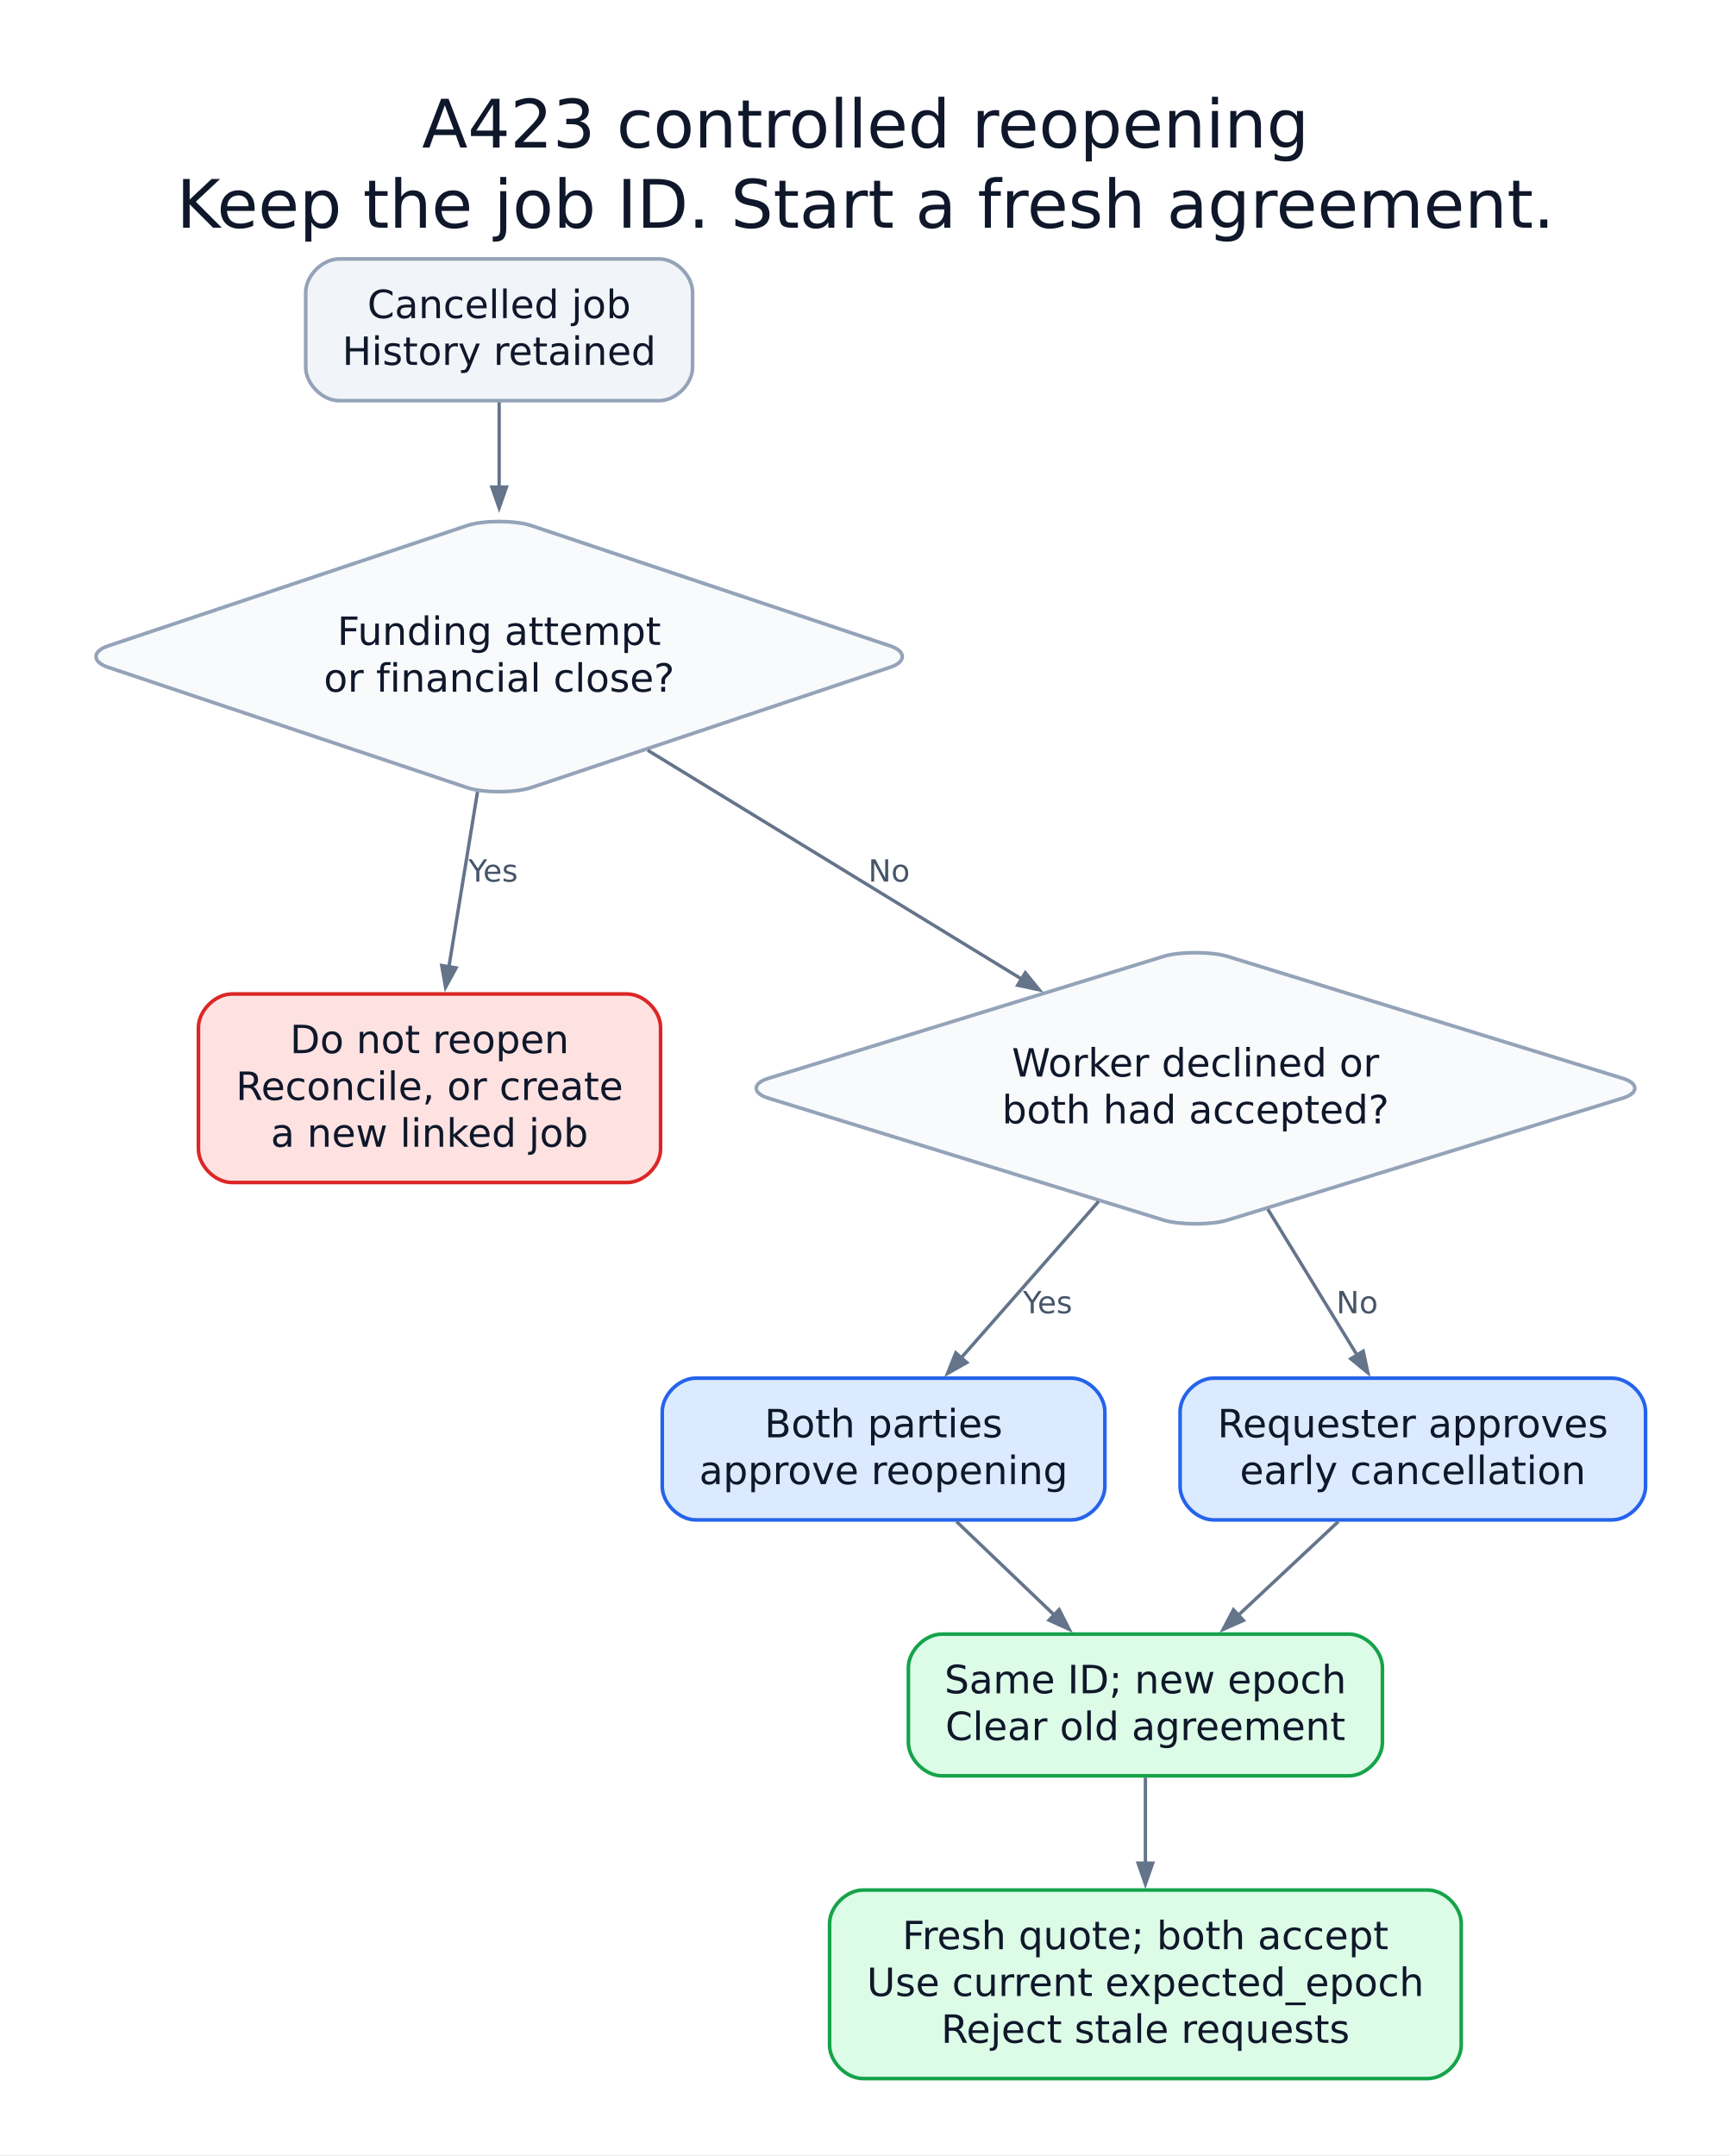
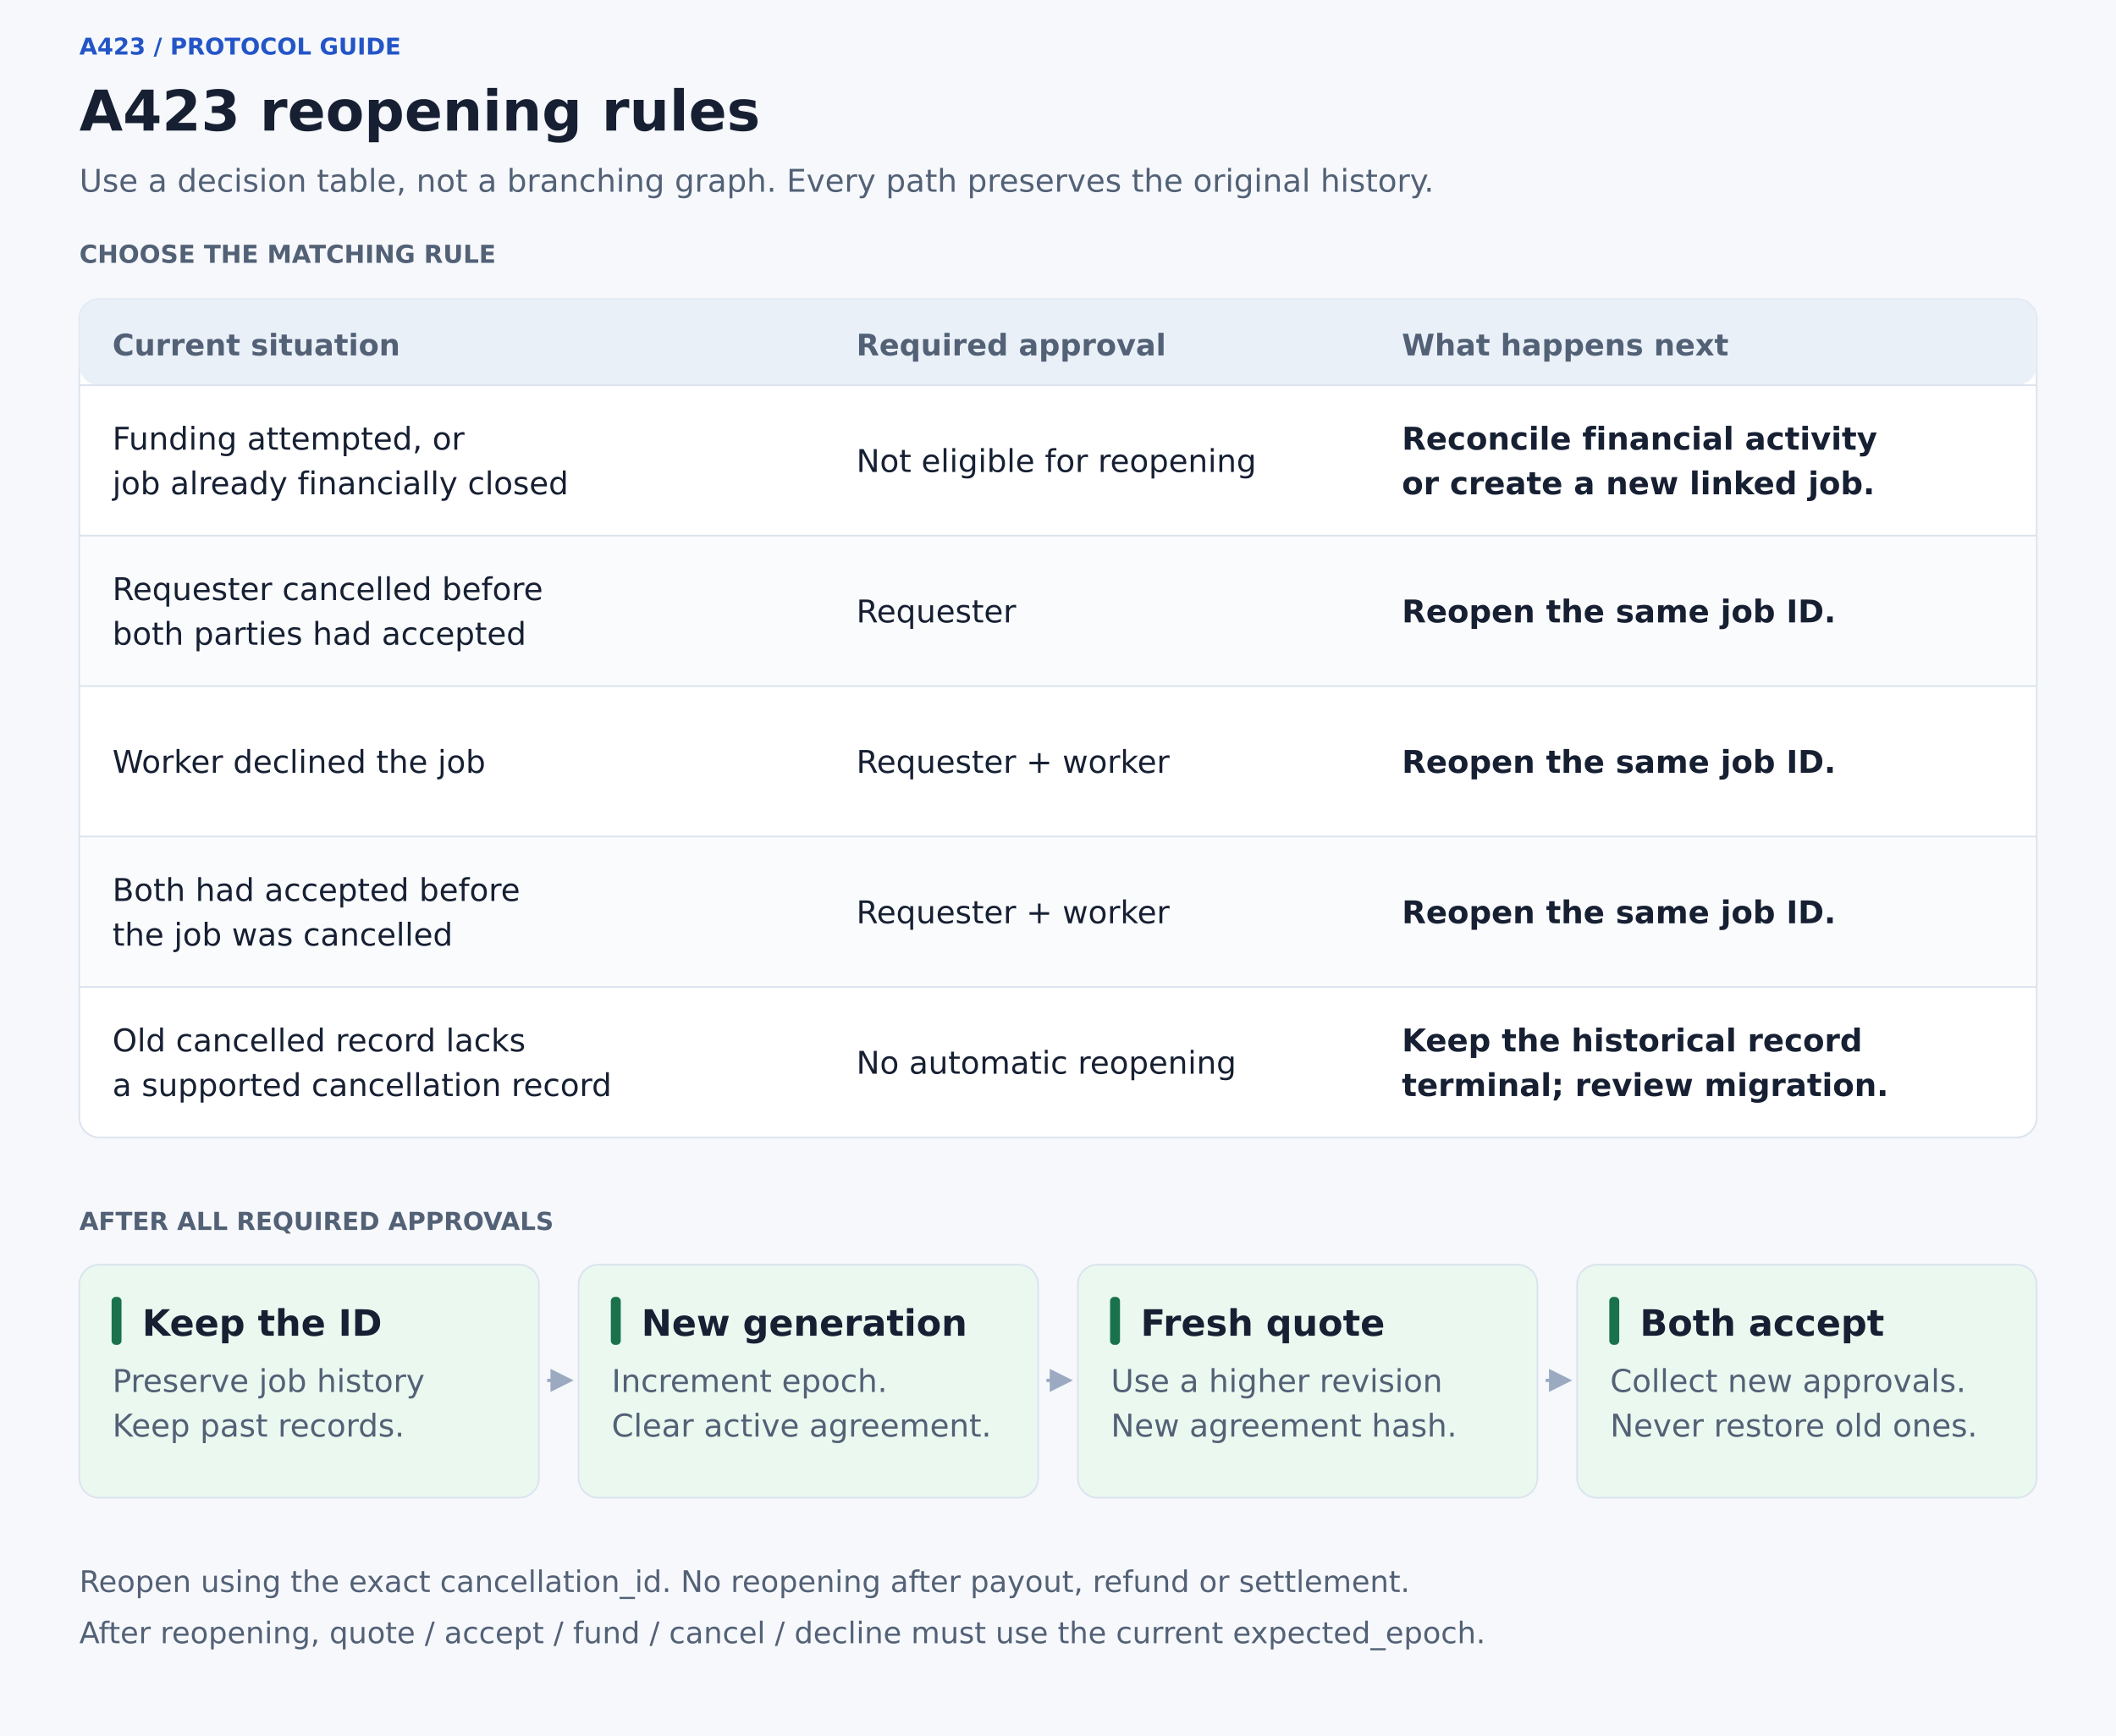
- <svg xmlns="http://www.w3.org/2000/svg" width="621pt" height="774pt" viewBox="0.00 0.00 621.00 774.00">
-   <g id="graph0" class="graph" transform="scale(1 1) rotate(0) translate(27.36 746.2)">
-     <polygon fill="white" stroke="none" points="-27.36,27.36 -27.36,-746.2 594.06,-746.2 594.06,27.36 -27.36,27.36" />
-     <text xml:space="preserve" text-anchor="middle" x="283.35" y="-693.24" font-family="DejaVu Sans" font-size="24.00" fill="#0f172a">A423 controlled reopening</text>
-     <text xml:space="preserve" text-anchor="middle" x="283.35" y="-664.44" font-family="DejaVu Sans" font-size="24.00" fill="#0f172a">Keep the job ID. Start a fresh agreement.</text>
-     <g id="node1" class="node">
-       <path fill="#f1f5f9" stroke="#94a3b8" stroke-width="1.3" d="M209.27,-653.24C209.27,-653.24 94.39,-653.24 94.39,-653.24 88.39,-653.24 82.39,-647.24 82.39,-641.24 82.39,-641.24 82.39,-614.36 82.39,-614.36 82.39,-608.36 88.39,-602.36 94.39,-602.36 94.39,-602.36 209.27,-602.36 209.27,-602.36 215.27,-602.36 221.27,-608.36 221.27,-614.36 221.27,-614.36 221.27,-641.24 221.27,-641.24 221.27,-647.24 215.27,-653.24 209.27,-653.24" />
-       <text xml:space="preserve" text-anchor="middle" x="151.83" y="-632" font-family="DejaVu Sans" font-size="14.00" fill="#0f172a">Cancelled job</text>
-       <text xml:space="preserve" text-anchor="middle" x="151.83" y="-615.2" font-family="DejaVu Sans" font-size="14.00" fill="#0f172a">History retained</text>
-     </g>
-     <g id="node2" class="node">
-       <path fill="#f8fafc" stroke="#94a3b8" stroke-width="1.3" d="M140.45,-557.55C140.45,-557.55 11.38,-514.29 11.38,-514.29 5.69,-512.39 5.69,-508.57 11.38,-506.67 11.38,-506.67 140.45,-463.41 140.45,-463.41 146.14,-461.51 157.52,-461.51 163.21,-463.41 163.21,-463.41 292.28,-506.67 292.28,-506.67 297.97,-508.57 297.97,-512.39 292.28,-514.29 292.28,-514.29 163.21,-557.55 163.21,-557.55 157.52,-559.45 146.14,-559.45 140.45,-557.55" />
-       <text xml:space="preserve" text-anchor="middle" x="151.83" y="-514.68" font-family="DejaVu Sans" font-size="14.00" fill="#0f172a">Funding attempt</text>
-       <text xml:space="preserve" text-anchor="middle" x="151.83" y="-497.88" font-family="DejaVu Sans" font-size="14.00" fill="#0f172a">or financial close?</text>
-     </g>
-     <g id="edge1" class="edge">
-       <path fill="none" stroke="#64748b" stroke-width="1.2" d="M151.83,-601.78C151.83,-592.67 151.83,-581.94 151.83,-571.12" />
-       <polygon fill="#64748b" stroke="#64748b" stroke-width="1.2" points="154.46,-571.36 151.83,-563.86 149.21,-571.36 154.46,-571.36" />
-     </g>
-     <g id="node3" class="node">
-       <path fill="#fee2e2" stroke="#dc2626" stroke-width="1.3" d="M197.78,-389.36C197.78,-389.36 55.88,-389.36 55.88,-389.36 49.88,-389.36 43.88,-383.36 43.88,-377.36 43.88,-377.36 43.88,-333.68 43.88,-333.68 43.88,-327.68 49.88,-321.68 55.88,-321.68 55.88,-321.68 197.78,-321.68 197.78,-321.68 203.78,-321.68 209.78,-327.68 209.78,-333.68 209.78,-333.68 209.78,-377.36 209.78,-377.36 209.78,-383.36 203.78,-389.36 197.78,-389.36" />
-       <text xml:space="preserve" text-anchor="middle" x="126.83" y="-368.12" font-family="DejaVu Sans" font-size="14.00" fill="#0f172a">Do not reopen</text>
-       <text xml:space="preserve" text-anchor="middle" x="126.83" y="-351.32" font-family="DejaVu Sans" font-size="14.00" fill="#0f172a">Reconcile, or create</text>
-       <text xml:space="preserve" text-anchor="middle" x="126.83" y="-334.52" font-family="DejaVu Sans" font-size="14.00" fill="#0f172a">a new linked job</text>
-     </g>
-     <g id="edge2" class="edge">
-       <path fill="none" stroke="#64748b" stroke-width="1.2" d="M144.06,-461.92C140.77,-441.78 136.96,-418.51 133.77,-398.96" />
-       <polygon fill="#64748b" stroke="#64748b" stroke-width="1.2" points="136.39,-398.75 132.59,-391.77 131.21,-399.6 136.39,-398.75" />
-       <text xml:space="preserve" text-anchor="middle" x="149.69" y="-429.7" font-family="DejaVu Sans" font-size="11.00" fill="#475569">Yes</text>
-     </g>
-     <g id="node4" class="node">
-       <path fill="#f8fafc" stroke="#94a3b8" stroke-width="1.3" d="M390.36,-402.86C390.36,-402.86 248.43,-359.06 248.43,-359.06 242.7,-357.29 242.7,-353.75 248.43,-351.98 248.43,-351.98 390.36,-308.18 390.36,-308.18 396.1,-306.41 407.56,-306.41 413.3,-308.18 413.3,-308.18 555.23,-351.98 555.23,-351.98 560.97,-353.75 560.97,-357.29 555.23,-359.06 555.23,-359.06 413.3,-402.86 413.3,-402.86 407.56,-404.63 396.1,-404.63 390.36,-402.86" />
-       <text xml:space="preserve" text-anchor="middle" x="401.83" y="-359.72" font-family="DejaVu Sans" font-size="14.00" fill="#0f172a">Worker declined or</text>
-       <text xml:space="preserve" text-anchor="middle" x="401.83" y="-342.92" font-family="DejaVu Sans" font-size="14.00" fill="#0f172a">both had accepted?</text>
-     </g>
-     <g id="edge3" class="edge">
-       <path fill="none" stroke="#64748b" stroke-width="1.2" d="M205.16,-476.85C244.49,-452.79 298.14,-419.96 339.46,-394.68" />
-       <polygon fill="#64748b" stroke="#64748b" stroke-width="1.2" points="340.72,-396.99 345.74,-390.84 337.98,-392.51 340.72,-396.99" />
-       <text xml:space="preserve" text-anchor="middle" x="291.81" y="-429.7" font-family="DejaVu Sans" font-size="11.00" fill="#475569">No</text>
-     </g>
-     <g id="node5" class="node">
-       <path fill="#dbeafe" stroke="#2563eb" stroke-width="1.3" d="M357.28,-251.44C357.28,-251.44 222.38,-251.44 222.38,-251.44 216.38,-251.44 210.38,-245.44 210.38,-239.44 210.38,-239.44 210.38,-212.56 210.38,-212.56 210.38,-206.56 216.38,-200.56 222.38,-200.56 222.38,-200.56 357.28,-200.56 357.28,-200.56 363.28,-200.56 369.28,-206.56 369.28,-212.56 369.28,-212.56 369.28,-239.44 369.28,-239.44 369.28,-245.44 363.28,-251.44 357.28,-251.44" />
-       <text xml:space="preserve" text-anchor="middle" x="289.83" y="-230.2" font-family="DejaVu Sans" font-size="14.00" fill="#0f172a">Both parties</text>
-       <text xml:space="preserve" text-anchor="middle" x="289.83" y="-213.4" font-family="DejaVu Sans" font-size="14.00" fill="#0f172a">approve reopening</text>
-     </g>
-     <g id="edge4" class="edge">
-       <path fill="none" stroke="#64748b" stroke-width="1.2" d="M367.01,-314.87C351.02,-296.67 332.33,-275.39 317.35,-258.34" />
-       <polygon fill="#64748b" stroke="#64748b" stroke-width="1.2" points="319.72,-257.05 312.8,-253.15 315.77,-260.52 319.72,-257.05" />
-       <text xml:space="preserve" text-anchor="middle" x="348.73" y="-274.74" font-family="DejaVu Sans" font-size="11.00" fill="#475569">Yes</text>
-     </g>
-     <g id="node6" class="node">
-       <path fill="#dbeafe" stroke="#2563eb" stroke-width="1.3" d="M551.38,-251.44C551.38,-251.44 408.28,-251.44 408.28,-251.44 402.28,-251.44 396.28,-245.44 396.28,-239.44 396.28,-239.44 396.28,-212.56 396.28,-212.56 396.28,-206.56 402.28,-200.56 408.28,-200.56 408.28,-200.56 551.38,-200.56 551.38,-200.56 557.38,-200.56 563.38,-206.56 563.38,-212.56 563.38,-212.56 563.38,-239.44 563.38,-239.44 563.38,-245.44 557.38,-251.44 551.38,-251.44" />
-       <text xml:space="preserve" text-anchor="middle" x="479.83" y="-230.2" font-family="DejaVu Sans" font-size="14.00" fill="#0f172a">Requester approves</text>
-       <text xml:space="preserve" text-anchor="middle" x="479.83" y="-213.4" font-family="DejaVu Sans" font-size="14.00" fill="#0f172a">early cancellation</text>
-     </g>
-     <g id="edge5" class="edge">
-       <path fill="none" stroke="#64748b" stroke-width="1.2" d="M427.8,-312.06C438.32,-294.87 450.25,-275.36 460.04,-259.36" />
-       <polygon fill="#64748b" stroke="#64748b" stroke-width="1.2" points="462.03,-261.13 463.71,-253.36 457.56,-258.39 462.03,-261.13" />
-       <text xml:space="preserve" text-anchor="middle" x="459.85" y="-274.74" font-family="DejaVu Sans" font-size="11.00" fill="#475569">No</text>
-     </g>
-     <g id="node7" class="node">
-       <path fill="#dcfce7" stroke="#16a34a" stroke-width="1.3" d="M456.92,-159.56C456.92,-159.56 310.74,-159.56 310.74,-159.56 304.74,-159.56 298.74,-153.56 298.74,-147.56 298.74,-147.56 298.74,-120.68 298.74,-120.68 298.74,-114.68 304.74,-108.68 310.74,-108.68 310.74,-108.68 456.92,-108.68 456.92,-108.68 462.92,-108.68 468.92,-114.68 468.92,-120.68 468.92,-120.68 468.92,-147.56 468.92,-147.56 468.92,-153.56 462.92,-159.56 456.92,-159.56" />
-       <text xml:space="preserve" text-anchor="middle" x="383.83" y="-138.32" font-family="DejaVu Sans" font-size="14.00" fill="#0f172a">Same ID; new epoch</text>
-       <text xml:space="preserve" text-anchor="middle" x="383.83" y="-121.52" font-family="DejaVu Sans" font-size="14.00" fill="#0f172a">Clear old agreement</text>
-     </g>
-     <g id="edge6" class="edge">
-       <path fill="none" stroke="#64748b" stroke-width="1.2" d="M316.02,-199.96C326.91,-189.54 339.68,-177.33 351.19,-166.33" />
-       <polygon fill="#64748b" stroke="#64748b" stroke-width="1.2" points="352.87,-168.36 356.47,-161.28 349.24,-164.56 352.87,-168.36" />
-     </g>
-     <g id="edge7" class="edge">
-       <path fill="none" stroke="#64748b" stroke-width="1.2" d="M453.09,-199.96C441.96,-189.54 428.92,-177.33 417.17,-166.33" />
-       <polygon fill="#64748b" stroke="#64748b" stroke-width="1.2" points="419.02,-164.47 411.75,-161.26 415.44,-168.31 419.02,-164.47" />
-     </g>
-     <g id="node8" class="node">
-       <path fill="#dcfce7" stroke="#16a34a" stroke-width="1.3" d="M485.21,-67.68C485.21,-67.68 282.45,-67.68 282.45,-67.68 276.45,-67.68 270.45,-61.68 270.45,-55.68 270.45,-55.68 270.45,-12 270.45,-12 270.45,-6 276.45,0 282.45,0 282.45,0 485.21,0 485.21,0 491.21,0 497.21,-6 497.21,-12 497.21,-12 497.21,-55.68 497.21,-55.68 497.21,-61.68 491.21,-67.68 485.21,-67.68" />
-       <text xml:space="preserve" text-anchor="middle" x="383.83" y="-46.44" font-family="DejaVu Sans" font-size="14.00" fill="#0f172a">Fresh quote; both accept</text>
-       <text xml:space="preserve" text-anchor="middle" x="383.83" y="-29.64" font-family="DejaVu Sans" font-size="14.00" fill="#0f172a">Use current expected_epoch</text>
-       <text xml:space="preserve" text-anchor="middle" x="383.83" y="-12.84" font-family="DejaVu Sans" font-size="14.00" fill="#0f172a">Reject stale requests</text>
-     </g>
-     <g id="edge8" class="edge">
-       <path fill="none" stroke="#64748b" stroke-width="1.2" d="M383.83,-108.07C383.83,-98.65 383.83,-87.67 383.83,-77.12" />
-       <polygon fill="#64748b" stroke="#64748b" stroke-width="1.2" points="386.46,-77.33 383.83,-69.83 381.21,-77.33 386.46,-77.33" />
-     </g>
-   </g>
+ <svg xmlns="http://www.w3.org/2000/svg" width="1280" height="1050" viewBox="0 0 1280 1050" role="img" aria-labelledby="title desc" font-family="DejaVu Sans, sans-serif">
+   <defs>
+     <marker id="arrow" markerWidth="7" markerHeight="7" refX="6" refY="3.5" orient="auto">
+       <path d="M0,0 L7,3.5 L0,7 Z" fill="#9baac0" />
+     </marker>
+   </defs>
+   <rect width="1280" height="1050" fill="#f6f8fc" />
+   <text x="48" y="33" font-size="14" fill="#2455c7" font-weight="700" data-max-width="1184">A423  /  PROTOCOL GUIDE</text>
+   <text x="48" y="79" font-size="34" fill="#172033" font-weight="700" data-max-width="1184">A423 reopening rules</text>
+   <text x="48" y="116" font-size="19" fill="#536176" font-weight="400" data-max-width="1184">Use a decision table, not a branching graph. Every path preserves the original history.</text>
+   <text x="48" y="159" font-size="15" fill="#536176" font-weight="700" data-max-width="1184">CHOOSE THE MATCHING RULE</text>
+   <rect x="48" y="181" width="1184" height="507" rx="12" fill="white" stroke="#dbe3ee" />
+   <rect x="48" y="181" width="1184" height="52" rx="12" fill="#eaf0f8" stroke="none" />
+   <text x="68" y="215" font-size="18" fill="#536176" font-weight="700" data-max-width="410">Current situation</text>
+   <text x="518" y="215" font-size="18" fill="#536176" font-weight="700" data-max-width="290">Required approval</text>
+   <text x="848" y="215" font-size="18" fill="#536176" font-weight="700" data-max-width="364">What happens next</text>
+   <line x1="48" y1="233" x2="1232" y2="233" stroke="#dbe3ee" />
+   <text x="68" y="272" font-size="19" fill="#172033" font-weight="400" data-max-width="410">Funding attempted, or</text>
+   <text x="68" y="299" font-size="19" fill="#172033" font-weight="400" data-max-width="410">job already financially closed</text>
+   <text x="518" y="285.5" font-size="19" fill="#172033" font-weight="400" data-max-width="290">Not eligible for reopening</text>
+   <text x="848" y="272" font-size="19" fill="#172033" font-weight="600" data-max-width="364">Reconcile financial activity</text>
+   <text x="848" y="299" font-size="19" fill="#172033" font-weight="600" data-max-width="364">or create a new linked job.</text>
+   <rect x="49" y="324" width="1182" height="91" rx="0" fill="#fafbfd" stroke="none" />
+   <line x1="48" y1="324" x2="1232" y2="324" stroke="#dbe3ee" />
+   <text x="68" y="363" font-size="19" fill="#172033" font-weight="400" data-max-width="410">Requester cancelled before</text>
+   <text x="68" y="390" font-size="19" fill="#172033" font-weight="400" data-max-width="410">both parties had accepted</text>
+   <text x="518" y="376.5" font-size="19" fill="#172033" font-weight="400" data-max-width="290">Requester</text>
+   <text x="848" y="376.5" font-size="19" fill="#172033" font-weight="600" data-max-width="364">Reopen the same job ID.</text>
+   <line x1="48" y1="415" x2="1232" y2="415" stroke="#dbe3ee" />
+   <text x="68" y="467.5" font-size="19" fill="#172033" font-weight="400" data-max-width="410">Worker declined the job</text>
+   <text x="518" y="467.5" font-size="19" fill="#172033" font-weight="400" data-max-width="290">Requester + worker</text>
+   <text x="848" y="467.5" font-size="19" fill="#172033" font-weight="600" data-max-width="364">Reopen the same job ID.</text>
+   <rect x="49" y="506" width="1182" height="91" rx="0" fill="#fafbfd" stroke="none" />
+   <line x1="48" y1="506" x2="1232" y2="506" stroke="#dbe3ee" />
+   <text x="68" y="545" font-size="19" fill="#172033" font-weight="400" data-max-width="410">Both had accepted before</text>
+   <text x="68" y="572" font-size="19" fill="#172033" font-weight="400" data-max-width="410">the job was cancelled</text>
+   <text x="518" y="558.5" font-size="19" fill="#172033" font-weight="400" data-max-width="290">Requester + worker</text>
+   <text x="848" y="558.5" font-size="19" fill="#172033" font-weight="600" data-max-width="364">Reopen the same job ID.</text>
+   <line x1="48" y1="597" x2="1232" y2="597" stroke="#dbe3ee" />
+   <text x="68" y="636" font-size="19" fill="#172033" font-weight="400" data-max-width="410">Old cancelled record lacks</text>
+   <text x="68" y="663" font-size="19" fill="#172033" font-weight="400" data-max-width="410">a supported cancellation record</text>
+   <text x="518" y="649.5" font-size="19" fill="#172033" font-weight="400" data-max-width="290">No automatic reopening</text>
+   <text x="848" y="636" font-size="19" fill="#172033" font-weight="600" data-max-width="364">Keep the historical record</text>
+   <text x="848" y="663" font-size="19" fill="#172033" font-weight="600" data-max-width="364">terminal; review migration.</text>
+   <text x="48" y="744" font-size="15" fill="#536176" font-weight="700" data-max-width="1184">AFTER ALL REQUIRED APPROVALS</text>
+   <rect x="48" y="765" width="278" height="141" rx="12" fill="#eaf8f0" stroke="#dbe3ee" />
+   <rect x="68" y="785" width="5" height="28" rx="2" fill="#19724c" stroke="#19724c" />
+   <text x="86" y="808" font-size="22" fill="#172033" font-weight="700" data-max-width="220">Keep the ID</text>
+   <text x="68" y="842" font-size="19" fill="#536176" font-weight="400" data-max-width="238">Preserve job history</text>
+   <text x="68" y="869" font-size="19" fill="#536176" font-weight="400" data-max-width="238">Keep past records.</text>
+   <rect x="350" y="765" width="278" height="141" rx="12" fill="#eaf8f0" stroke="#dbe3ee" />
+   <rect x="370" y="785" width="5" height="28" rx="2" fill="#19724c" stroke="#19724c" />
+   <text x="388" y="808" font-size="22" fill="#172033" font-weight="700" data-max-width="220">New generation</text>
+   <text x="370" y="842" font-size="19" fill="#536176" font-weight="400" data-max-width="238">Increment epoch.</text>
+   <text x="370" y="869" font-size="19" fill="#536176" font-weight="400" data-max-width="238">Clear active agreement.</text>
+   <rect x="652" y="765" width="278" height="141" rx="12" fill="#eaf8f0" stroke="#dbe3ee" />
+   <rect x="672" y="785" width="5" height="28" rx="2" fill="#19724c" stroke="#19724c" />
+   <text x="690" y="808" font-size="22" fill="#172033" font-weight="700" data-max-width="220">Fresh quote</text>
+   <text x="672" y="842" font-size="19" fill="#536176" font-weight="400" data-max-width="238">Use a higher revision</text>
+   <text x="672" y="869" font-size="19" fill="#536176" font-weight="400" data-max-width="238">New agreement hash.</text>
+   <rect x="954" y="765" width="278" height="141" rx="12" fill="#eaf8f0" stroke="#dbe3ee" />
+   <rect x="974" y="785" width="5" height="28" rx="2" fill="#19724c" stroke="#19724c" />
+   <text x="992" y="808" font-size="22" fill="#172033" font-weight="700" data-max-width="220">Both accept</text>
+   <text x="974" y="842" font-size="19" fill="#536176" font-weight="400" data-max-width="238">Collect new approvals.</text>
+   <text x="974" y="869" font-size="19" fill="#536176" font-weight="400" data-max-width="238">Never restore old ones.</text>
+   <line x1="331" y1="835" x2="345" y2="835" stroke="#9baac0" stroke-width="2" marker-end="url(#arrow)" />
+   <line x1="633" y1="835" x2="647" y2="835" stroke="#9baac0" stroke-width="2" marker-end="url(#arrow)" />
+   <line x1="935" y1="835" x2="949" y2="835" stroke="#9baac0" stroke-width="2" marker-end="url(#arrow)" />
+   <text x="48" y="963" font-size="18" fill="#536176" font-weight="400" data-max-width="1184">Reopen using the exact cancellation_id. No reopening after payout, refund or settlement.</text>
+   <text x="48" y="994" font-size="18" fill="#536176" font-weight="400" data-max-width="1184">After reopening, quote / accept / fund / cancel / decline must use the current expected_epoch.</text>
</svg>
